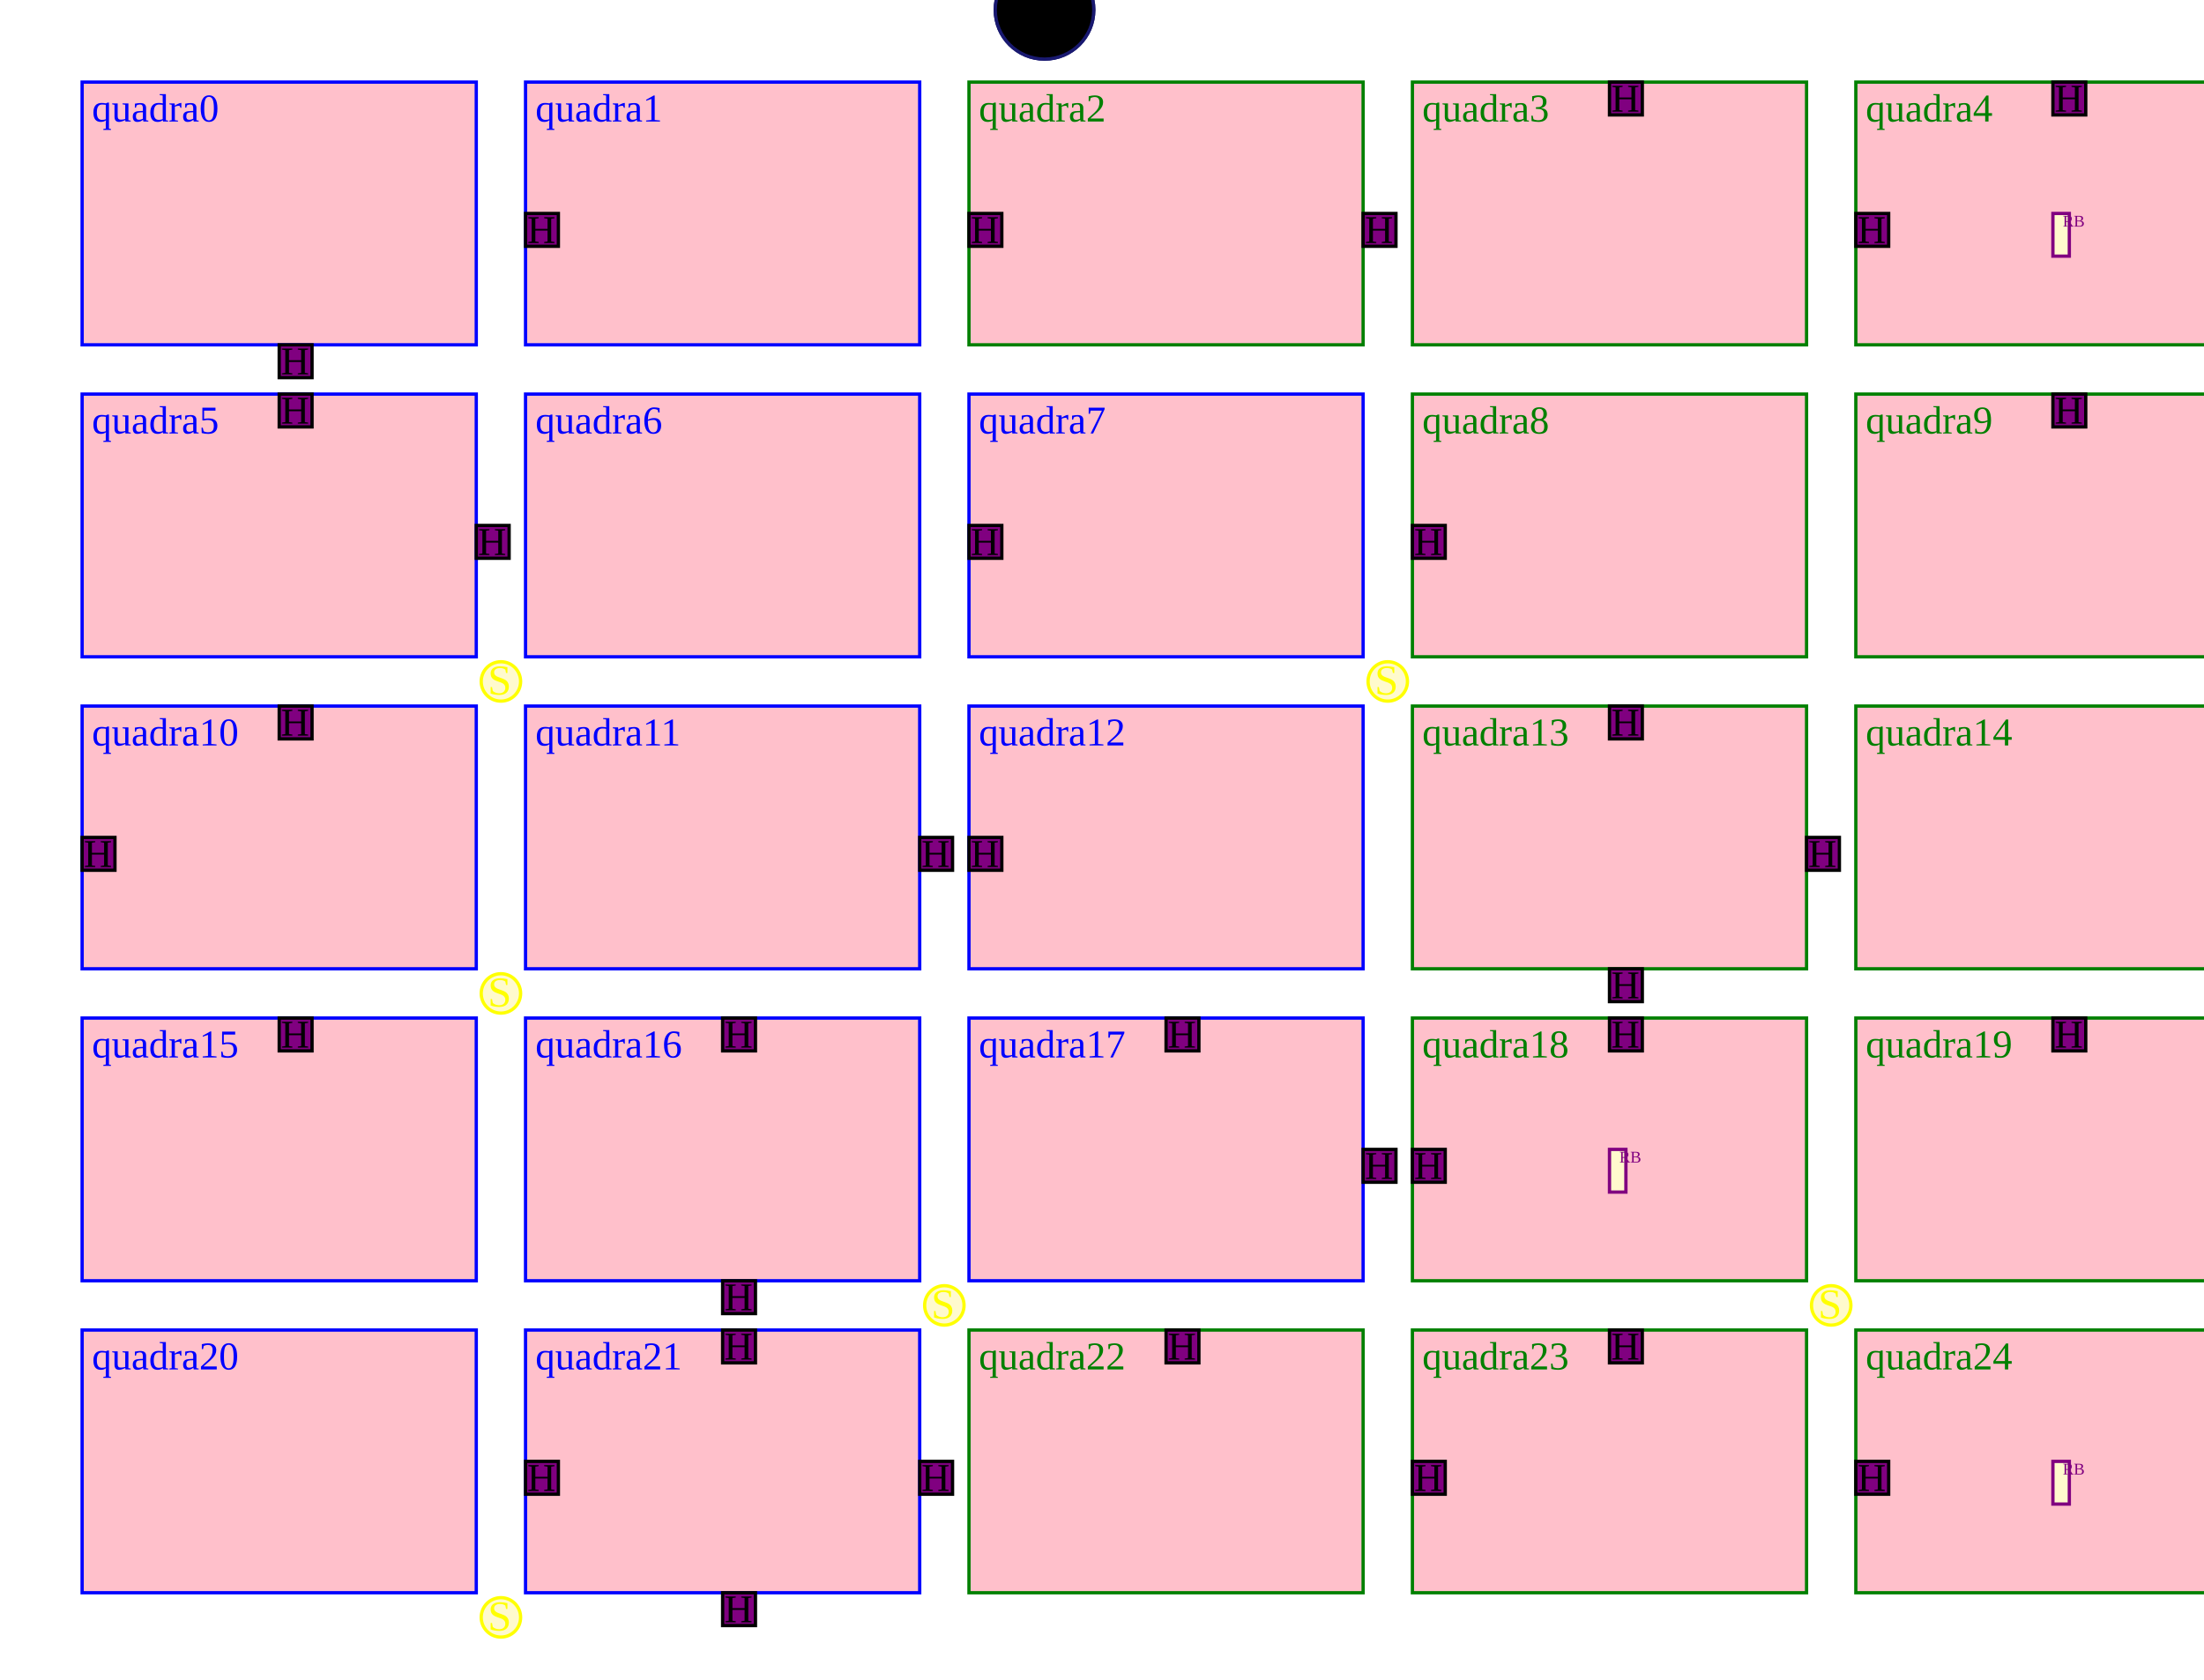
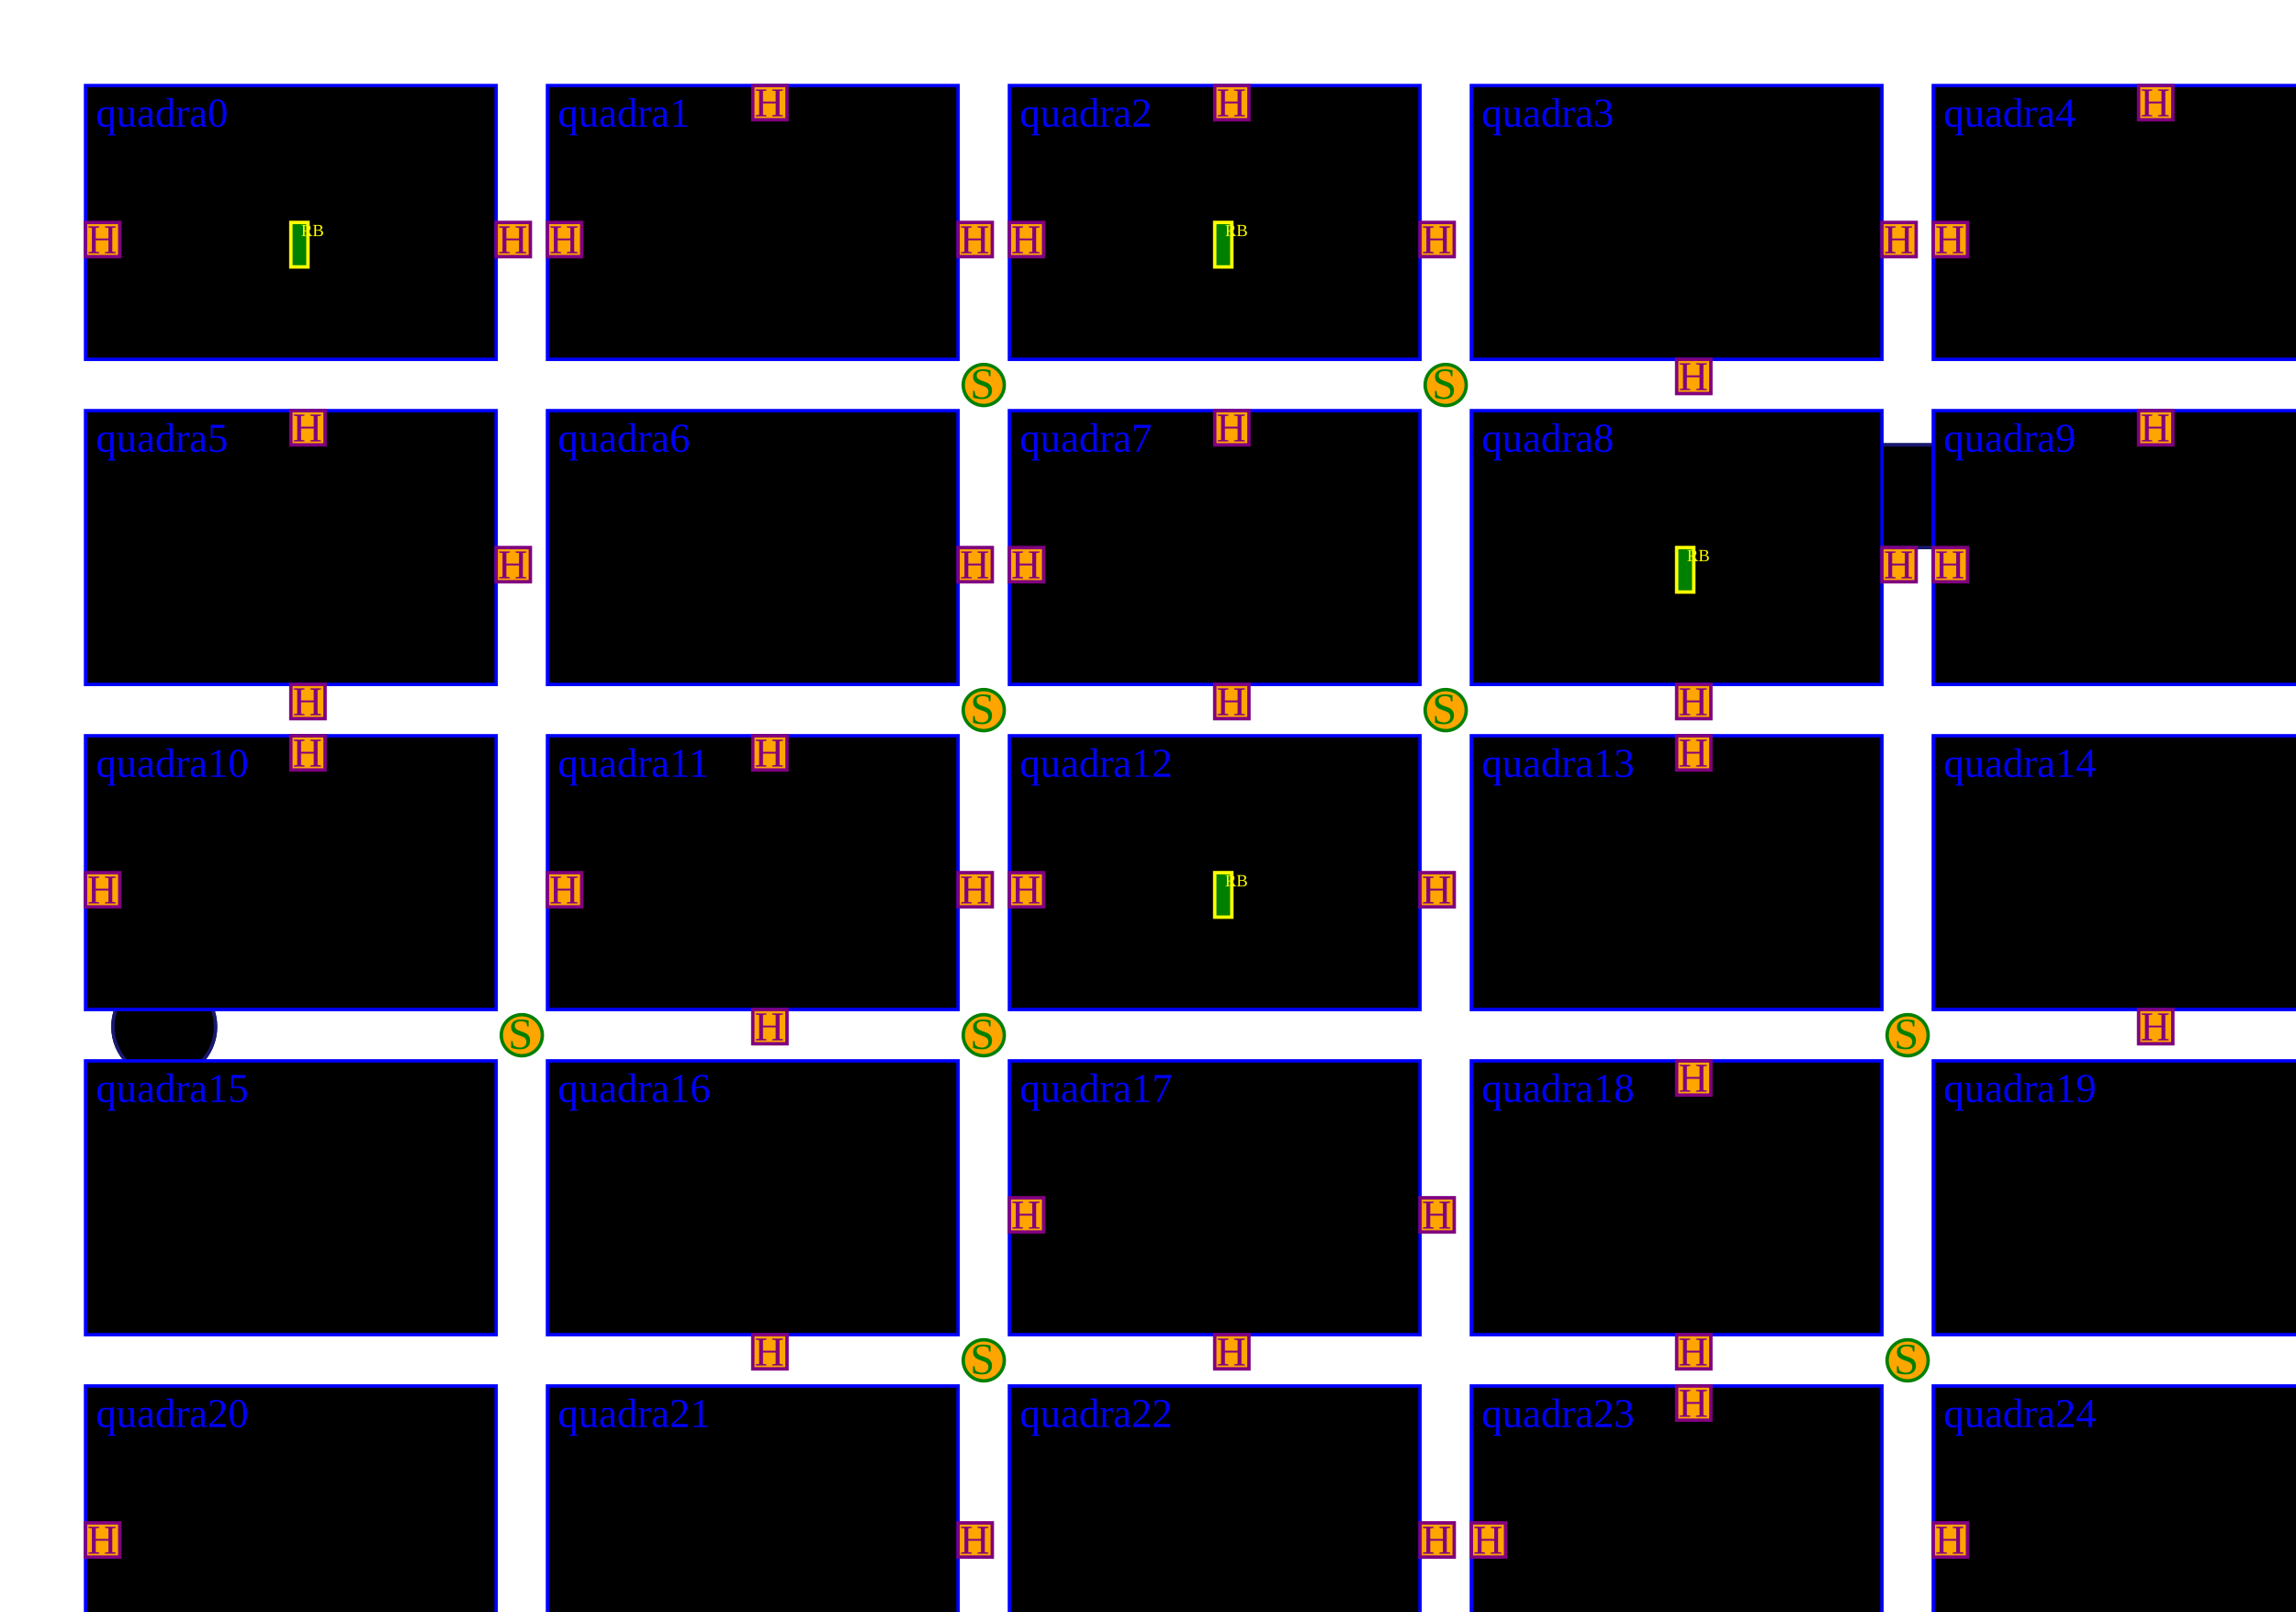
<svg>
-   <circle cx="318" cy="3" r="15" fill="black" stroke="midnightblue" stroke-width="1" />
-   <rect x="28" y="141" width="30" height="30" fill="black" stroke="midnightblue" stroke-width="1" />
-   <circle cx="318" cy="3" r="15" fill="black" stroke="midnightblue" stroke-width="1" />
-   <rect x="28" y="141" width="30" height="30" fill="black" stroke="midnightblue" stroke-width="1" />
-   <rect x="25" y="25" width="120" height="80" fill="pink" stroke="blue" stroke-width="1" />
+   <circle cx="48" cy="300" r="15" fill="black" stroke="midnightblue" stroke-width="1" />
+   <rect x="544" y="130" width="30" height="30" fill="black" stroke="midnightblue" stroke-width="1" />
+   <circle cx="48" cy="300" r="15" fill="black" stroke="midnightblue" stroke-width="1" />
+   <rect x="544" y="130" width="30" height="30" fill="black" stroke="midnightblue" stroke-width="1" />
+   <rect x="25" y="25" width="120" height="80" fill="black" stroke="blue" stroke-width="1" />
  <text x="28" y="37" font-size="12" fill="blue"> quadra0 </text>
-   <rect x="160" y="25" width="120" height="80" fill="pink" stroke="blue" stroke-width="1" />
+   <rect x="160" y="25" width="120" height="80" fill="black" stroke="blue" stroke-width="1" />
  <text x="163" y="37" font-size="12" fill="blue"> quadra1 </text>
-   <rect x="295" y="25" width="120" height="80" fill="pink" stroke="green" stroke-width="1" />
-   <text x="298" y="37" font-size="12" fill="green"> quadra2 </text>
-   <rect x="430" y="25" width="120" height="80" fill="pink" stroke="green" stroke-width="1" />
-   <text x="433" y="37" font-size="12" fill="green"> quadra3 </text>
-   <rect x="565" y="25" width="120" height="80" fill="pink" stroke="green" stroke-width="1" />
-   <text x="568" y="37" font-size="12" fill="green"> quadra4 </text>
-   <rect x="25" y="120" width="120" height="80" fill="pink" stroke="blue" stroke-width="1" />
+   <rect x="295" y="25" width="120" height="80" fill="black" stroke="blue" stroke-width="1" />
+   <text x="298" y="37" font-size="12" fill="blue"> quadra2 </text>
+   <rect x="430" y="25" width="120" height="80" fill="black" stroke="blue" stroke-width="1" />
+   <text x="433" y="37" font-size="12" fill="blue"> quadra3 </text>
+   <rect x="565" y="25" width="120" height="80" fill="black" stroke="blue" stroke-width="1" />
+   <text x="568" y="37" font-size="12" fill="blue"> quadra4 </text>
+   <rect x="25" y="120" width="120" height="80" fill="black" stroke="blue" stroke-width="1" />
  <text x="28" y="132" font-size="12" fill="blue"> quadra5 </text>
-   <rect x="160" y="120" width="120" height="80" fill="pink" stroke="blue" stroke-width="1" />
+   <rect x="160" y="120" width="120" height="80" fill="black" stroke="blue" stroke-width="1" />
  <text x="163" y="132" font-size="12" fill="blue"> quadra6 </text>
-   <rect x="295" y="120" width="120" height="80" fill="pink" stroke="blue" stroke-width="1" />
+   <rect x="295" y="120" width="120" height="80" fill="black" stroke="blue" stroke-width="1" />
  <text x="298" y="132" font-size="12" fill="blue"> quadra7 </text>
-   <rect x="430" y="120" width="120" height="80" fill="pink" stroke="green" stroke-width="1" />
-   <text x="433" y="132" font-size="12" fill="green"> quadra8 </text>
-   <rect x="565" y="120" width="120" height="80" fill="pink" stroke="green" stroke-width="1" />
-   <text x="568" y="132" font-size="12" fill="green"> quadra9 </text>
-   <rect x="25" y="215" width="120" height="80" fill="pink" stroke="blue" stroke-width="1" />
+   <rect x="430" y="120" width="120" height="80" fill="black" stroke="blue" stroke-width="1" />
+   <text x="433" y="132" font-size="12" fill="blue"> quadra8 </text>
+   <rect x="565" y="120" width="120" height="80" fill="black" stroke="blue" stroke-width="1" />
+   <text x="568" y="132" font-size="12" fill="blue"> quadra9 </text>
+   <rect x="25" y="215" width="120" height="80" fill="black" stroke="blue" stroke-width="1" />
  <text x="28" y="227" font-size="12" fill="blue"> quadra10 </text>
-   <rect x="160" y="215" width="120" height="80" fill="pink" stroke="blue" stroke-width="1" />
+   <rect x="160" y="215" width="120" height="80" fill="black" stroke="blue" stroke-width="1" />
  <text x="163" y="227" font-size="12" fill="blue"> quadra11 </text>
-   <rect x="295" y="215" width="120" height="80" fill="pink" stroke="blue" stroke-width="1" />
+   <rect x="295" y="215" width="120" height="80" fill="black" stroke="blue" stroke-width="1" />
  <text x="298" y="227" font-size="12" fill="blue"> quadra12 </text>
-   <rect x="430" y="215" width="120" height="80" fill="pink" stroke="green" stroke-width="1" />
-   <text x="433" y="227" font-size="12" fill="green"> quadra13 </text>
-   <rect x="565" y="215" width="120" height="80" fill="pink" stroke="green" stroke-width="1" />
-   <text x="568" y="227" font-size="12" fill="green"> quadra14 </text>
-   <rect x="25" y="310" width="120" height="80" fill="pink" stroke="blue" stroke-width="1" />
+   <rect x="430" y="215" width="120" height="80" fill="black" stroke="blue" stroke-width="1" />
+   <text x="433" y="227" font-size="12" fill="blue"> quadra13 </text>
+   <rect x="565" y="215" width="120" height="80" fill="black" stroke="blue" stroke-width="1" />
+   <text x="568" y="227" font-size="12" fill="blue"> quadra14 </text>
+   <rect x="25" y="310" width="120" height="80" fill="black" stroke="blue" stroke-width="1" />
  <text x="28" y="322" font-size="12" fill="blue"> quadra15 </text>
-   <rect x="160" y="310" width="120" height="80" fill="pink" stroke="blue" stroke-width="1" />
+   <rect x="160" y="310" width="120" height="80" fill="black" stroke="blue" stroke-width="1" />
  <text x="163" y="322" font-size="12" fill="blue"> quadra16 </text>
-   <rect x="295" y="310" width="120" height="80" fill="pink" stroke="blue" stroke-width="1" />
+   <rect x="295" y="310" width="120" height="80" fill="black" stroke="blue" stroke-width="1" />
  <text x="298" y="322" font-size="12" fill="blue"> quadra17 </text>
-   <rect x="430" y="310" width="120" height="80" fill="pink" stroke="green" stroke-width="1" />
-   <text x="433" y="322" font-size="12" fill="green"> quadra18 </text>
-   <rect x="565" y="310" width="120" height="80" fill="pink" stroke="green" stroke-width="1" />
-   <text x="568" y="322" font-size="12" fill="green"> quadra19 </text>
-   <rect x="25" y="405" width="120" height="80" fill="pink" stroke="blue" stroke-width="1" />
+   <rect x="430" y="310" width="120" height="80" fill="black" stroke="blue" stroke-width="1" />
+   <text x="433" y="322" font-size="12" fill="blue"> quadra18 </text>
+   <rect x="565" y="310" width="120" height="80" fill="black" stroke="blue" stroke-width="1" />
+   <text x="568" y="322" font-size="12" fill="blue"> quadra19 </text>
+   <rect x="25" y="405" width="120" height="80" fill="black" stroke="blue" stroke-width="1" />
  <text x="28" y="417" font-size="12" fill="blue"> quadra20 </text>
-   <rect x="160" y="405" width="120" height="80" fill="pink" stroke="blue" stroke-width="1" />
+   <rect x="160" y="405" width="120" height="80" fill="black" stroke="blue" stroke-width="1" />
  <text x="163" y="417" font-size="12" fill="blue"> quadra21 </text>
-   <rect x="295" y="405" width="120" height="80" fill="pink" stroke="green" stroke-width="1" />
-   <text x="298" y="417" font-size="12" fill="green"> quadra22 </text>
-   <rect x="430" y="405" width="120" height="80" fill="pink" stroke="green" stroke-width="1" />
-   <text x="433" y="417" font-size="12" fill="green"> quadra23 </text>
-   <rect x="565" y="405" width="120" height="80" fill="pink" stroke="green" stroke-width="1" />
-   <text x="568" y="417" font-size="12" fill="green"> quadra24 </text>
-   <rect x="85" y="105" width="10" height="10" fill="purple" stroke="black" stroke-width="1" />
-   <text x="85.5" y="114" font-size="12" fill="black"> H </text>
-   <rect x="160" y="65" width="10" height="10" fill="purple" stroke="black" stroke-width="1" />
-   <text x="160.5" y="74" font-size="12" fill="black"> H </text>
-   <rect x="415" y="65" width="10" height="10" fill="purple" stroke="black" stroke-width="1" />
-   <text x="415.5" y="74" font-size="12" fill="black"> H </text>
-   <rect x="295" y="65" width="10" height="10" fill="purple" stroke="black" stroke-width="1" />
-   <text x="295.5" y="74" font-size="12" fill="black"> H </text>
-   <rect x="490" y="25" width="10" height="10" fill="purple" stroke="black" stroke-width="1" />
-   <text x="490.5" y="34" font-size="12" fill="black"> H </text>
-   <rect x="625" y="25" width="10" height="10" fill="purple" stroke="black" stroke-width="1" />
-   <text x="625.5" y="34" font-size="12" fill="black"> H </text>
-   <rect x="685" y="65" width="10" height="10" fill="purple" stroke="black" stroke-width="1" />
-   <text x="685.5" y="74" font-size="12" fill="black"> H </text>
-   <rect x="565" y="65" width="10" height="10" fill="purple" stroke="black" stroke-width="1" />
-   <text x="565.5" y="74" font-size="12" fill="black"> H </text>
-   <rect x="85" y="120" width="10" height="10" fill="purple" stroke="black" stroke-width="1" />
-   <text x="85.5" y="129" font-size="12" fill="black"> H </text>
-   <rect x="145" y="160" width="10" height="10" fill="purple" stroke="black" stroke-width="1" />
-   <text x="145.5" y="169" font-size="12" fill="black"> H </text>
-   <rect x="295" y="160" width="10" height="10" fill="purple" stroke="black" stroke-width="1" />
-   <text x="295.5" y="169" font-size="12" fill="black"> H </text>
-   <rect x="430" y="160" width="10" height="10" fill="purple" stroke="black" stroke-width="1" />
-   <text x="430.5" y="169" font-size="12" fill="black"> H </text>
-   <rect x="625" y="120" width="10" height="10" fill="purple" stroke="black" stroke-width="1" />
-   <text x="625.5" y="129" font-size="12" fill="black"> H </text>
-   <rect x="85" y="215" width="10" height="10" fill="purple" stroke="black" stroke-width="1" />
-   <text x="85.5" y="224" font-size="12" fill="black"> H </text>
-   <rect x="25" y="255" width="10" height="10" fill="purple" stroke="black" stroke-width="1" />
-   <text x="25.5" y="264" font-size="12" fill="black"> H </text>
-   <rect x="280" y="255" width="10" height="10" fill="purple" stroke="black" stroke-width="1" />
-   <text x="280.5" y="264" font-size="12" fill="black"> H </text>
-   <rect x="295" y="255" width="10" height="10" fill="purple" stroke="black" stroke-width="1" />
-   <text x="295.5" y="264" font-size="12" fill="black"> H </text>
-   <rect x="490" y="215" width="10" height="10" fill="purple" stroke="black" stroke-width="1" />
-   <text x="490.5" y="224" font-size="12" fill="black"> H </text>
-   <rect x="550" y="255" width="10" height="10" fill="purple" stroke="black" stroke-width="1" />
-   <text x="550.5" y="264" font-size="12" fill="black"> H </text>
-   <rect x="490" y="295" width="10" height="10" fill="purple" stroke="black" stroke-width="1" />
-   <text x="490.5" y="304" font-size="12" fill="black"> H </text>
-   <rect x="685" y="255" width="10" height="10" fill="purple" stroke="black" stroke-width="1" />
-   <text x="685.5" y="264" font-size="12" fill="black"> H </text>
-   <rect x="85" y="310" width="10" height="10" fill="purple" stroke="black" stroke-width="1" />
-   <text x="85.5" y="319" font-size="12" fill="black"> H </text>
-   <rect x="220" y="310" width="10" height="10" fill="purple" stroke="black" stroke-width="1" />
-   <text x="220.5" y="319" font-size="12" fill="black"> H </text>
-   <rect x="220" y="390" width="10" height="10" fill="purple" stroke="black" stroke-width="1" />
-   <text x="220.5" y="399" font-size="12" fill="black"> H </text>
-   <rect x="355" y="310" width="10" height="10" fill="purple" stroke="black" stroke-width="1" />
-   <text x="355.5" y="319" font-size="12" fill="black"> H </text>
-   <rect x="415" y="350" width="10" height="10" fill="purple" stroke="black" stroke-width="1" />
-   <text x="415.5" y="359" font-size="12" fill="black"> H </text>
-   <rect x="490" y="310" width="10" height="10" fill="purple" stroke="black" stroke-width="1" />
-   <text x="490.5" y="319" font-size="12" fill="black"> H </text>
-   <rect x="430" y="350" width="10" height="10" fill="purple" stroke="black" stroke-width="1" />
-   <text x="430.5" y="359" font-size="12" fill="black"> H </text>
-   <rect x="625" y="310" width="10" height="10" fill="purple" stroke="black" stroke-width="1" />
-   <text x="625.5" y="319" font-size="12" fill="black"> H </text>
-   <rect x="220" y="405" width="10" height="10" fill="purple" stroke="black" stroke-width="1" />
-   <text x="220.5" y="414" font-size="12" fill="black"> H </text>
-   <rect x="280" y="445" width="10" height="10" fill="purple" stroke="black" stroke-width="1" />
-   <text x="280.5" y="454" font-size="12" fill="black"> H </text>
-   <rect x="220" y="485" width="10" height="10" fill="purple" stroke="black" stroke-width="1" />
-   <text x="220.5" y="494" font-size="12" fill="black"> H </text>
-   <rect x="160" y="445" width="10" height="10" fill="purple" stroke="black" stroke-width="1" />
-   <text x="160.5" y="454" font-size="12" fill="black"> H </text>
-   <rect x="355" y="405" width="10" height="10" fill="purple" stroke="black" stroke-width="1" />
-   <text x="355.5" y="414" font-size="12" fill="black"> H </text>
-   <rect x="490" y="405" width="10" height="10" fill="purple" stroke="black" stroke-width="1" />
-   <text x="490.5" y="414" font-size="12" fill="black"> H </text>
-   <rect x="430" y="445" width="10" height="10" fill="purple" stroke="black" stroke-width="1" />
-   <text x="430.5" y="454" font-size="12" fill="black"> H </text>
-   <rect x="565" y="445" width="10" height="10" fill="purple" stroke="black" stroke-width="1" />
-   <text x="565.5" y="454" font-size="12" fill="black"> H </text>
-   <circle cx="152.5" cy="207.5" r="6" fill="lemonchiffon" stroke="yellow" stroke-width="1" />
-   <text x="148.5" y="211.5" font-size="13" fill="yellow"> S </text>
-   <circle cx="422.5" cy="207.5" r="6" fill="lemonchiffon" stroke="yellow" stroke-width="1" />
-   <text x="418.5" y="211.5" font-size="13" fill="yellow"> S </text>
-   <circle cx="152.5" cy="302.5" r="6" fill="lemonchiffon" stroke="yellow" stroke-width="1" />
-   <text x="148.5" y="306.5" font-size="13" fill="yellow"> S </text>
-   <circle cx="287.5" cy="397.5" r="6" fill="lemonchiffon" stroke="yellow" stroke-width="1" />
-   <text x="283.5" y="401.5" font-size="13" fill="yellow"> S </text>
-   <circle cx="557.5" cy="397.5" r="6" fill="lemonchiffon" stroke="yellow" stroke-width="1" />
-   <text x="553.5" y="401.5" font-size="13" fill="yellow"> S </text>
-   <circle cx="152.5" cy="492.5" r="6" fill="lemonchiffon" stroke="yellow" stroke-width="1" />
-   <text x="148.5" y="496.5" font-size="13" fill="yellow"> S </text>
-   <rect x="625" y="65" width="5" height="13" fill="lemonchiffon" stroke="purple" stroke-width="1" />
-   <text x="628" y="69" font-size="5" fill="purple"> RB </text>
-   <rect x="490" y="350" width="5" height="13" fill="lemonchiffon" stroke="purple" stroke-width="1" />
-   <text x="493" y="354" font-size="5" fill="purple"> RB </text>
-   <rect x="625" y="445" width="5" height="13" fill="lemonchiffon" stroke="purple" stroke-width="1" />
-   <text x="628" y="449" font-size="5" fill="purple"> RB </text>
+   <rect x="295" y="405" width="120" height="80" fill="black" stroke="blue" stroke-width="1" />
+   <text x="298" y="417" font-size="12" fill="blue"> quadra22 </text>
+   <rect x="430" y="405" width="120" height="80" fill="black" stroke="blue" stroke-width="1" />
+   <text x="433" y="417" font-size="12" fill="blue"> quadra23 </text>
+   <rect x="565" y="405" width="120" height="80" fill="black" stroke="blue" stroke-width="1" />
+   <text x="568" y="417" font-size="12" fill="blue"> quadra24 </text>
+   <rect x="145" y="65" width="10" height="10" fill="orange" stroke="purple" stroke-width="1" />
+   <text x="145.5" y="74" font-size="12" fill="purple"> H </text>
+   <rect x="25" y="65" width="10" height="10" fill="orange" stroke="purple" stroke-width="1" />
+   <text x="25.5" y="74" font-size="12" fill="purple"> H </text>
+   <rect x="220" y="25" width="10" height="10" fill="orange" stroke="purple" stroke-width="1" />
+   <text x="220.5" y="34" font-size="12" fill="purple"> H </text>
+   <rect x="280" y="65" width="10" height="10" fill="orange" stroke="purple" stroke-width="1" />
+   <text x="280.5" y="74" font-size="12" fill="purple"> H </text>
+   <rect x="160" y="65" width="10" height="10" fill="orange" stroke="purple" stroke-width="1" />
+   <text x="160.5" y="74" font-size="12" fill="purple"> H </text>
+   <rect x="355" y="25" width="10" height="10" fill="orange" stroke="purple" stroke-width="1" />
+   <text x="355.5" y="34" font-size="12" fill="purple"> H </text>
+   <rect x="415" y="65" width="10" height="10" fill="orange" stroke="purple" stroke-width="1" />
+   <text x="415.5" y="74" font-size="12" fill="purple"> H </text>
+   <rect x="295" y="65" width="10" height="10" fill="orange" stroke="purple" stroke-width="1" />
+   <text x="295.5" y="74" font-size="12" fill="purple"> H </text>
+   <rect x="550" y="65" width="10" height="10" fill="orange" stroke="purple" stroke-width="1" />
+   <text x="550.5" y="74" font-size="12" fill="purple"> H </text>
+   <rect x="490" y="105" width="10" height="10" fill="orange" stroke="purple" stroke-width="1" />
+   <text x="490.5" y="114" font-size="12" fill="purple"> H </text>
+   <rect x="625" y="25" width="10" height="10" fill="orange" stroke="purple" stroke-width="1" />
+   <text x="625.5" y="34" font-size="12" fill="purple"> H </text>
+   <rect x="685" y="65" width="10" height="10" fill="orange" stroke="purple" stroke-width="1" />
+   <text x="685.5" y="74" font-size="12" fill="purple"> H </text>
+   <rect x="565" y="65" width="10" height="10" fill="orange" stroke="purple" stroke-width="1" />
+   <text x="565.5" y="74" font-size="12" fill="purple"> H </text>
+   <rect x="85" y="120" width="10" height="10" fill="orange" stroke="purple" stroke-width="1" />
+   <text x="85.5" y="129" font-size="12" fill="purple"> H </text>
+   <rect x="145" y="160" width="10" height="10" fill="orange" stroke="purple" stroke-width="1" />
+   <text x="145.5" y="169" font-size="12" fill="purple"> H </text>
+   <rect x="85" y="200" width="10" height="10" fill="orange" stroke="purple" stroke-width="1" />
+   <text x="85.5" y="209" font-size="12" fill="purple"> H </text>
+   <rect x="280" y="160" width="10" height="10" fill="orange" stroke="purple" stroke-width="1" />
+   <text x="280.5" y="169" font-size="12" fill="purple"> H </text>
+   <rect x="355" y="120" width="10" height="10" fill="orange" stroke="purple" stroke-width="1" />
+   <text x="355.5" y="129" font-size="12" fill="purple"> H </text>
+   <rect x="355" y="200" width="10" height="10" fill="orange" stroke="purple" stroke-width="1" />
+   <text x="355.5" y="209" font-size="12" fill="purple"> H </text>
+   <rect x="295" y="160" width="10" height="10" fill="orange" stroke="purple" stroke-width="1" />
+   <text x="295.5" y="169" font-size="12" fill="purple"> H </text>
+   <rect x="550" y="160" width="10" height="10" fill="orange" stroke="purple" stroke-width="1" />
+   <text x="550.5" y="169" font-size="12" fill="purple"> H </text>
+   <rect x="490" y="200" width="10" height="10" fill="orange" stroke="purple" stroke-width="1" />
+   <text x="490.5" y="209" font-size="12" fill="purple"> H </text>
+   <rect x="625" y="120" width="10" height="10" fill="orange" stroke="purple" stroke-width="1" />
+   <text x="625.5" y="129" font-size="12" fill="purple"> H </text>
+   <rect x="565" y="160" width="10" height="10" fill="orange" stroke="purple" stroke-width="1" />
+   <text x="565.5" y="169" font-size="12" fill="purple"> H </text>
+   <rect x="85" y="215" width="10" height="10" fill="orange" stroke="purple" stroke-width="1" />
+   <text x="85.5" y="224" font-size="12" fill="purple"> H </text>
+   <rect x="25" y="255" width="10" height="10" fill="orange" stroke="purple" stroke-width="1" />
+   <text x="25.5" y="264" font-size="12" fill="purple"> H </text>
+   <rect x="220" y="215" width="10" height="10" fill="orange" stroke="purple" stroke-width="1" />
+   <text x="220.5" y="224" font-size="12" fill="purple"> H </text>
+   <rect x="280" y="255" width="10" height="10" fill="orange" stroke="purple" stroke-width="1" />
+   <text x="280.5" y="264" font-size="12" fill="purple"> H </text>
+   <rect x="220" y="295" width="10" height="10" fill="orange" stroke="purple" stroke-width="1" />
+   <text x="220.5" y="304" font-size="12" fill="purple"> H </text>
+   <rect x="160" y="255" width="10" height="10" fill="orange" stroke="purple" stroke-width="1" />
+   <text x="160.5" y="264" font-size="12" fill="purple"> H </text>
+   <rect x="415" y="255" width="10" height="10" fill="orange" stroke="purple" stroke-width="1" />
+   <text x="415.5" y="264" font-size="12" fill="purple"> H </text>
+   <rect x="295" y="255" width="10" height="10" fill="orange" stroke="purple" stroke-width="1" />
+   <text x="295.5" y="264" font-size="12" fill="purple"> H </text>
+   <rect x="490" y="215" width="10" height="10" fill="orange" stroke="purple" stroke-width="1" />
+   <text x="490.5" y="224" font-size="12" fill="purple"> H </text>
+   <rect x="625" y="295" width="10" height="10" fill="orange" stroke="purple" stroke-width="1" />
+   <text x="625.5" y="304" font-size="12" fill="purple"> H </text>
+   <rect x="220" y="390" width="10" height="10" fill="orange" stroke="purple" stroke-width="1" />
+   <text x="220.5" y="399" font-size="12" fill="purple"> H </text>
+   <rect x="415" y="350" width="10" height="10" fill="orange" stroke="purple" stroke-width="1" />
+   <text x="415.5" y="359" font-size="12" fill="purple"> H </text>
+   <rect x="355" y="390" width="10" height="10" fill="orange" stroke="purple" stroke-width="1" />
+   <text x="355.5" y="399" font-size="12" fill="purple"> H </text>
+   <rect x="295" y="350" width="10" height="10" fill="orange" stroke="purple" stroke-width="1" />
+   <text x="295.5" y="359" font-size="12" fill="purple"> H </text>
+   <rect x="490" y="310" width="10" height="10" fill="orange" stroke="purple" stroke-width="1" />
+   <text x="490.5" y="319" font-size="12" fill="purple"> H </text>
+   <rect x="490" y="390" width="10" height="10" fill="orange" stroke="purple" stroke-width="1" />
+   <text x="490.5" y="399" font-size="12" fill="purple"> H </text>
+   <rect x="685" y="350" width="10" height="10" fill="orange" stroke="purple" stroke-width="1" />
+   <text x="685.5" y="359" font-size="12" fill="purple"> H </text>
+   <rect x="85" y="485" width="10" height="10" fill="orange" stroke="purple" stroke-width="1" />
+   <text x="85.5" y="494" font-size="12" fill="purple"> H </text>
+   <rect x="25" y="445" width="10" height="10" fill="orange" stroke="purple" stroke-width="1" />
+   <text x="25.5" y="454" font-size="12" fill="purple"> H </text>
+   <rect x="280" y="445" width="10" height="10" fill="orange" stroke="purple" stroke-width="1" />
+   <text x="280.5" y="454" font-size="12" fill="purple"> H </text>
+   <rect x="415" y="445" width="10" height="10" fill="orange" stroke="purple" stroke-width="1" />
+   <text x="415.5" y="454" font-size="12" fill="purple"> H </text>
+   <rect x="490" y="405" width="10" height="10" fill="orange" stroke="purple" stroke-width="1" />
+   <text x="490.5" y="414" font-size="12" fill="purple"> H </text>
+   <rect x="490" y="485" width="10" height="10" fill="orange" stroke="purple" stroke-width="1" />
+   <text x="490.5" y="494" font-size="12" fill="purple"> H </text>
+   <rect x="430" y="445" width="10" height="10" fill="orange" stroke="purple" stroke-width="1" />
+   <text x="430.5" y="454" font-size="12" fill="purple"> H </text>
+   <rect x="565" y="445" width="10" height="10" fill="orange" stroke="purple" stroke-width="1" />
+   <text x="565.5" y="454" font-size="12" fill="purple"> H </text>
+   <circle cx="287.5" cy="112.5" r="6" fill="orange" stroke="green" stroke-width="1" />
+   <text x="283.5" y="116.5" font-size="13" fill="green"> S </text>
+   <circle cx="422.5" cy="112.5" r="6" fill="orange" stroke="green" stroke-width="1" />
+   <text x="418.5" y="116.5" font-size="13" fill="green"> S </text>
+   <circle cx="287.5" cy="207.5" r="6" fill="orange" stroke="green" stroke-width="1" />
+   <text x="283.5" y="211.5" font-size="13" fill="green"> S </text>
+   <circle cx="422.5" cy="207.5" r="6" fill="orange" stroke="green" stroke-width="1" />
+   <text x="418.5" y="211.5" font-size="13" fill="green"> S </text>
+   <circle cx="152.5" cy="302.5" r="6" fill="orange" stroke="green" stroke-width="1" />
+   <text x="148.5" y="306.5" font-size="13" fill="green"> S </text>
+   <circle cx="287.5" cy="302.5" r="6" fill="orange" stroke="green" stroke-width="1" />
+   <text x="283.5" y="306.5" font-size="13" fill="green"> S </text>
+   <circle cx="557.5" cy="302.5" r="6" fill="orange" stroke="green" stroke-width="1" />
+   <text x="553.5" y="306.5" font-size="13" fill="green"> S </text>
+   <circle cx="287.5" cy="397.5" r="6" fill="orange" stroke="green" stroke-width="1" />
+   <text x="283.5" y="401.5" font-size="13" fill="green"> S </text>
+   <circle cx="557.5" cy="397.5" r="6" fill="orange" stroke="green" stroke-width="1" />
+   <text x="553.5" y="401.5" font-size="13" fill="green"> S </text>
+   <rect x="85" y="65" width="5" height="13" fill="green" stroke="yellow" stroke-width="1" />
+   <text x="88" y="69" font-size="5" fill="yellow"> RB </text>
+   <rect x="355" y="65" width="5" height="13" fill="green" stroke="yellow" stroke-width="1" />
+   <text x="358" y="69" font-size="5" fill="yellow"> RB </text>
+   <rect x="490" y="160" width="5" height="13" fill="green" stroke="yellow" stroke-width="1" />
+   <text x="493" y="164" font-size="5" fill="yellow"> RB </text>
+   <rect x="355" y="255" width="5" height="13" fill="green" stroke="yellow" stroke-width="1" />
+   <text x="358" y="259" font-size="5" fill="yellow"> RB </text>
</svg>
